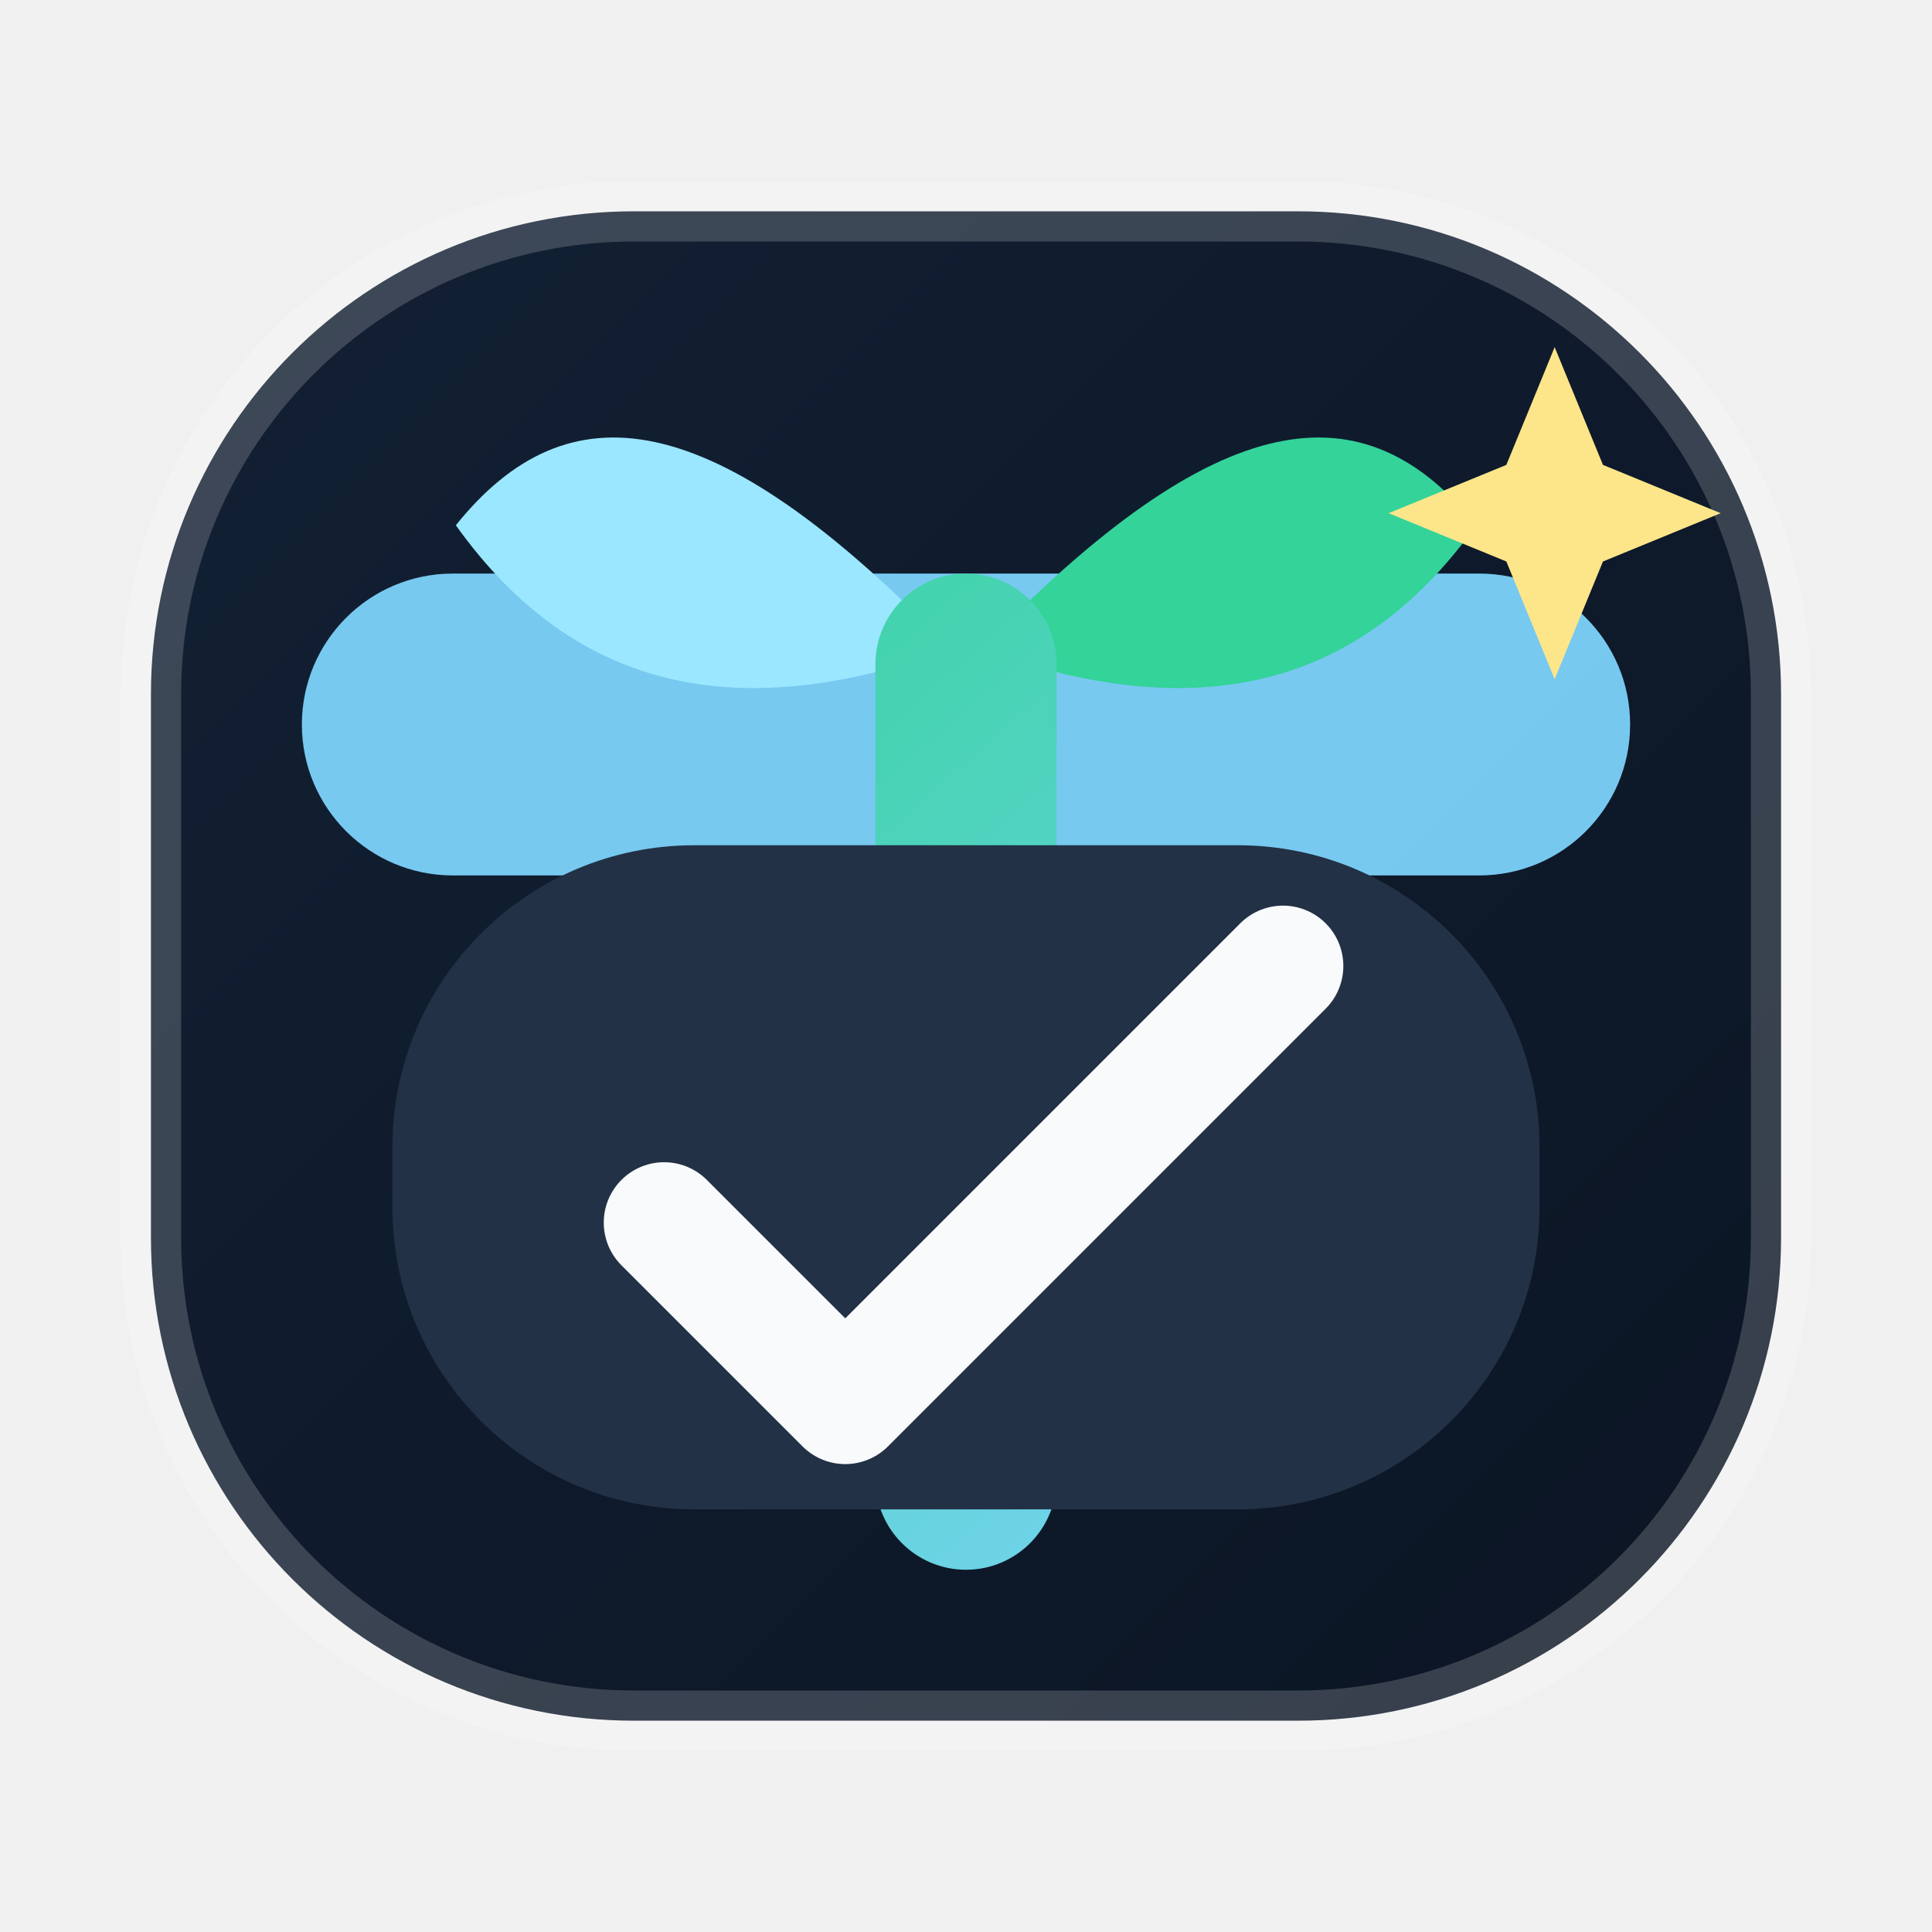
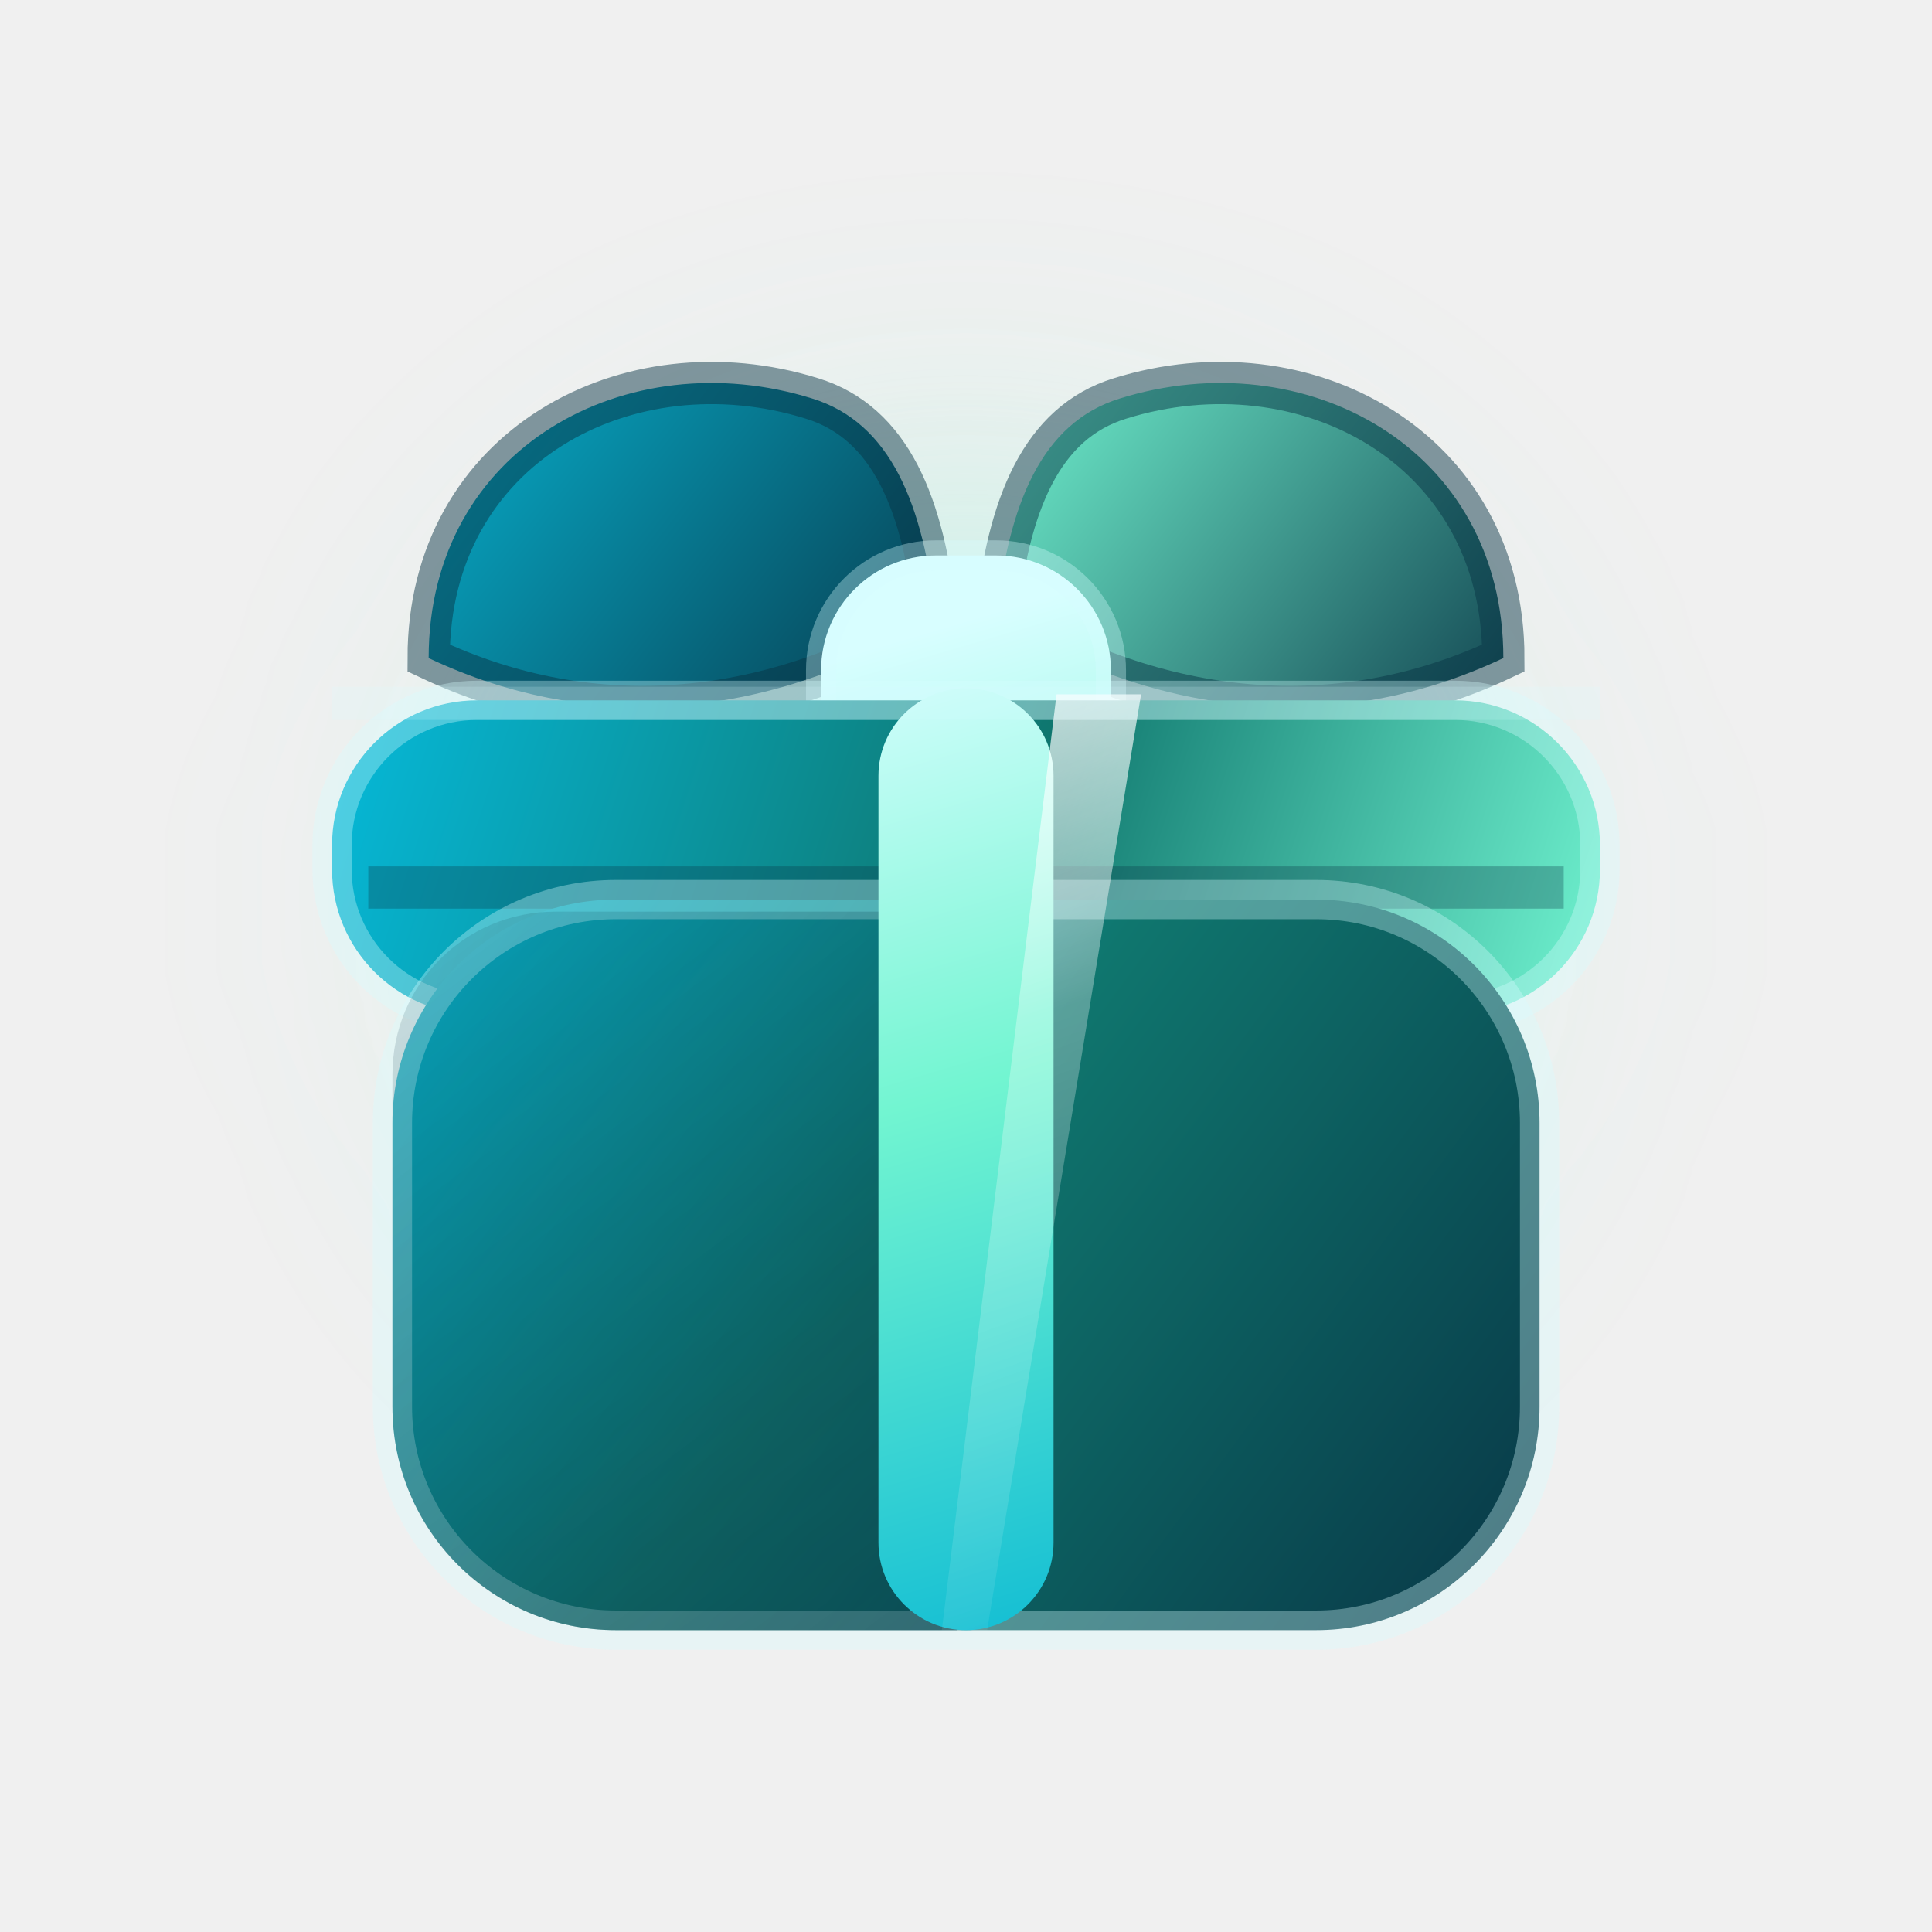
<svg xmlns="http://www.w3.org/2000/svg" viewBox="0 0 64 64" role="img" aria-labelledby="title desc">
  <defs>
-     <linearGradient id="shell" x1="8" x2="56" y1="10" y2="58" gradientUnits="userSpaceOnUse">
-       <stop stop-color="#122033" />
-       <stop offset="1" stop-color="#0b1524" />
+     <filter id="halo" x="-40%" y="-40%" width="180%" height="180%">
+       <feGaussianBlur stdDeviation="4.8" />
+     </filter>
+     <linearGradient id="lid" x1="13" y1="21" x2="53" y2="34" gradientUnits="userSpaceOnUse">
+       <stop stop-color="#06b6d4" />
+       <stop offset="0.52" stop-color="#0f766e" />
+       <stop offset="1" stop-color="#72f5d1" />
    </linearGradient>
-     <linearGradient id="ribbon" x1="18" x2="48" y1="18" y2="52" gradientUnits="userSpaceOnUse">
-       <stop stop-color="#34d399" />
-       <stop offset="1" stop-color="#7dd3fc" />
+     <linearGradient id="box" x1="13" y1="28" x2="51" y2="56" gradientUnits="userSpaceOnUse">
+       <stop stop-color="#06b6d4" />
+       <stop offset="0.45" stop-color="#0f766e" />
+       <stop offset="1" stop-color="#083344" />
    </linearGradient>
+     <linearGradient id="ribbon" x1="27" y1="22" x2="37" y2="56" gradientUnits="userSpaceOnUse">
+       <stop stop-color="#d8feff" />
+       <stop offset="0.42" stop-color="#72f5d1" />
+       <stop offset="1" stop-color="#06b6d4" />
+     </linearGradient>
+     <linearGradient id="left-bow" x1="13" y1="12" x2="31" y2="26" gradientUnits="userSpaceOnUse">
+       <stop stop-color="#06b6d4" />
+       <stop offset="1" stop-color="#083344" />
+     </linearGradient>
+     <linearGradient id="right-bow" x1="33" y1="12" x2="51" y2="26" gradientUnits="userSpaceOnUse">
+       <stop stop-color="#72f5d1" />
+       <stop offset="1" stop-color="#083344" />
+     </linearGradient>
+     <linearGradient id="sheen" x1="31" y1="23" x2="43" y2="56" gradientUnits="userSpaceOnUse">
+       <stop stop-color="#ffffff" stop-opacity="0.88" />
+       <stop offset="0.32" stop-color="#ffffff" stop-opacity="0.34" />
+       <stop offset="1" stop-color="#ffffff" stop-opacity="0" />
+     </linearGradient>
+     <linearGradient id="shadow" x1="12" y1="28" x2="32" y2="55" gradientUnits="userSpaceOnUse">
+       <stop stop-color="#083344" stop-opacity="0.08" />
+       <stop offset="1" stop-color="#083344" stop-opacity="0.44" />
+     </linearGradient>
+     <radialGradient id="glow" cx="50%" cy="44%" r="54%">
+       <stop offset="0" stop-color="#d8feff" stop-opacity="0.85" />
+       <stop offset="0.42" stop-color="#72f5d1" stop-opacity="0.38" />
+       <stop offset="1" stop-color="#72f5d1" stop-opacity="0" />
+     </radialGradient>
  </defs>
-   <rect x="5" y="7" width="54" height="50" rx="16" fill="url(#shell)" stroke="#ffffff" stroke-opacity="0.18" stroke-width="2" />
-   <rect x="10" y="19" width="44" height="10" rx="5" fill="#7dd3fc" opacity="0.94" />
-   <path d="M31.5 21.5C23.6 13.3 18.8 12.8 15.1 17.4C19.1 23 24.6 24 31.5 21.5Z" fill="#9be7ff" />
-   <path d="M32.5 21.5C40.4 13.3 45.2 12.8 48.9 17.4C44.9 23 39.4 24 32.5 21.5Z" fill="#34d399" />
-   <rect x="29" y="19" width="6" height="33" rx="3" fill="url(#ribbon)" />
-   <rect x="13" y="28" width="38" height="22" rx="10" fill="#223145" />
-   <path d="M22 40.5L28 46.5L42.5 32" fill="none" stroke="#f8fafc" stroke-linecap="round" stroke-linejoin="round" stroke-width="4" />
-   <path d="M51.5 11.5L53.1 15.4L57 17L53.1 18.6L51.5 22.5L49.9 18.6L46 17L49.9 15.4Z" fill="#fde68a" />
+   <ellipse cx="32" cy="31" rx="18" ry="16" fill="url(#glow)" filter="url(#halo)" />
+   <path d="M31 20.5C25.6 23.8 19.7 24.4 14.2 21.8C14.2 14.8 20.8 11.3 26.9 13.2C29.5 14 30.6 16.7 31 20.5Z" fill="url(#left-bow)" stroke="#083344" stroke-opacity="0.48" stroke-width="1.4" />
+   <path d="M33 20.5C38.4 23.8 44.3 24.4 49.8 21.8C49.8 14.8 43.2 11.3 37.1 13.2C34.5 14 33.4 16.7 33 20.5Z" fill="url(#right-bow)" stroke="#083344" stroke-opacity="0.48" stroke-width="1.4" />
+   <rect x="27.2" y="18.4" width="9.6" height="9" rx="3.8" fill="url(#ribbon)" stroke="rgba(216,254,255,0.34)" stroke-width="1" />
+   <rect x="11" y="23.2" width="42" height="10.4" rx="4.8" fill="url(#lid)" stroke="rgba(216,254,255,0.34)" stroke-width="1.3" />
+   <path d="M12.2 29.4H51.8" fill="none" stroke="#083344" stroke-opacity="0.3" stroke-width="1.4" />
+   <rect x="13" y="29.8" width="38" height="24.2" rx="7.4" fill="url(#box)" stroke="rgba(216,254,255,0.34)" stroke-width="1.3" />
+   <path d="M31.7 30.2H18.4C15.4 30.2 13 32.6 13 35.6V46.6C13 50.7 16.3 54 20.4 54H31.7V30.2Z" fill="url(#shadow)" />
+   <rect x="29.1" y="22.8" width="5.8" height="31.2" rx="2.9" fill="url(#ribbon)" />
+   <path d="M35 23H37.8L32.7 54H31.2Z" fill="url(#sheen)" opacity="0.9" />
+   <path d="M11 23.3H53" fill="none" stroke="#d8feff" stroke-opacity="0.18" stroke-width="1.1" />
</svg>
